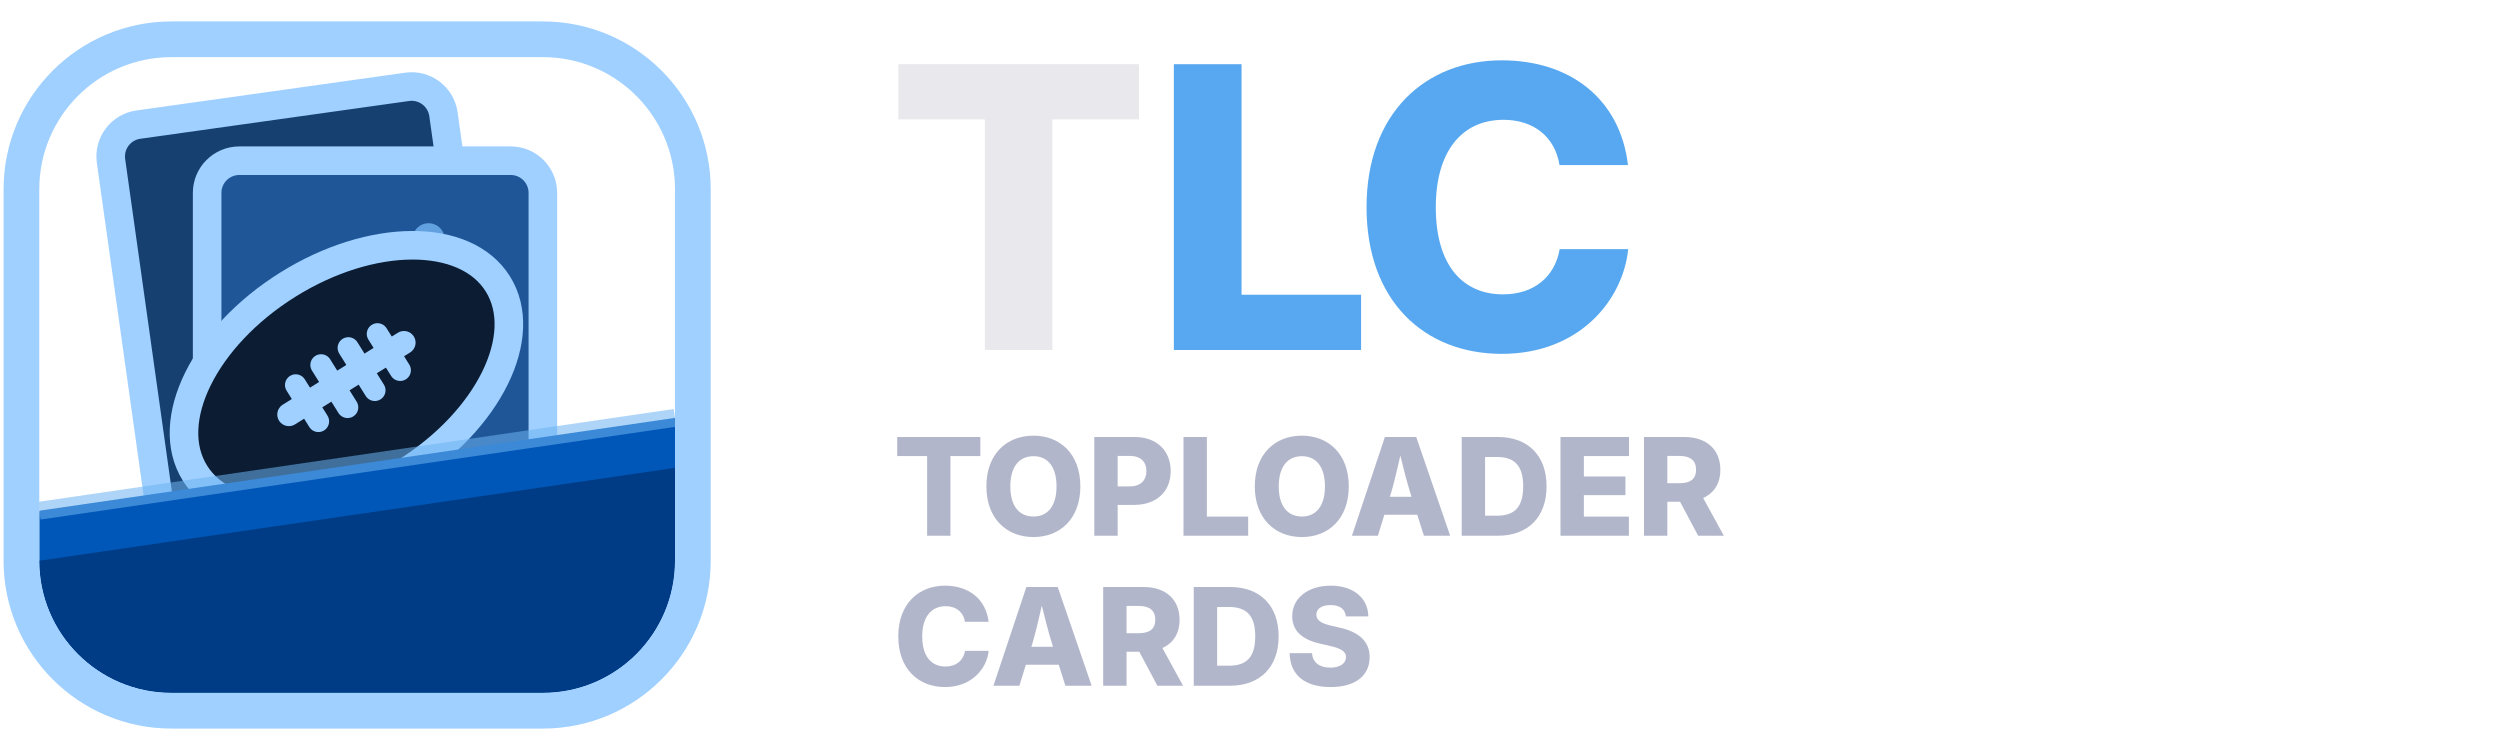
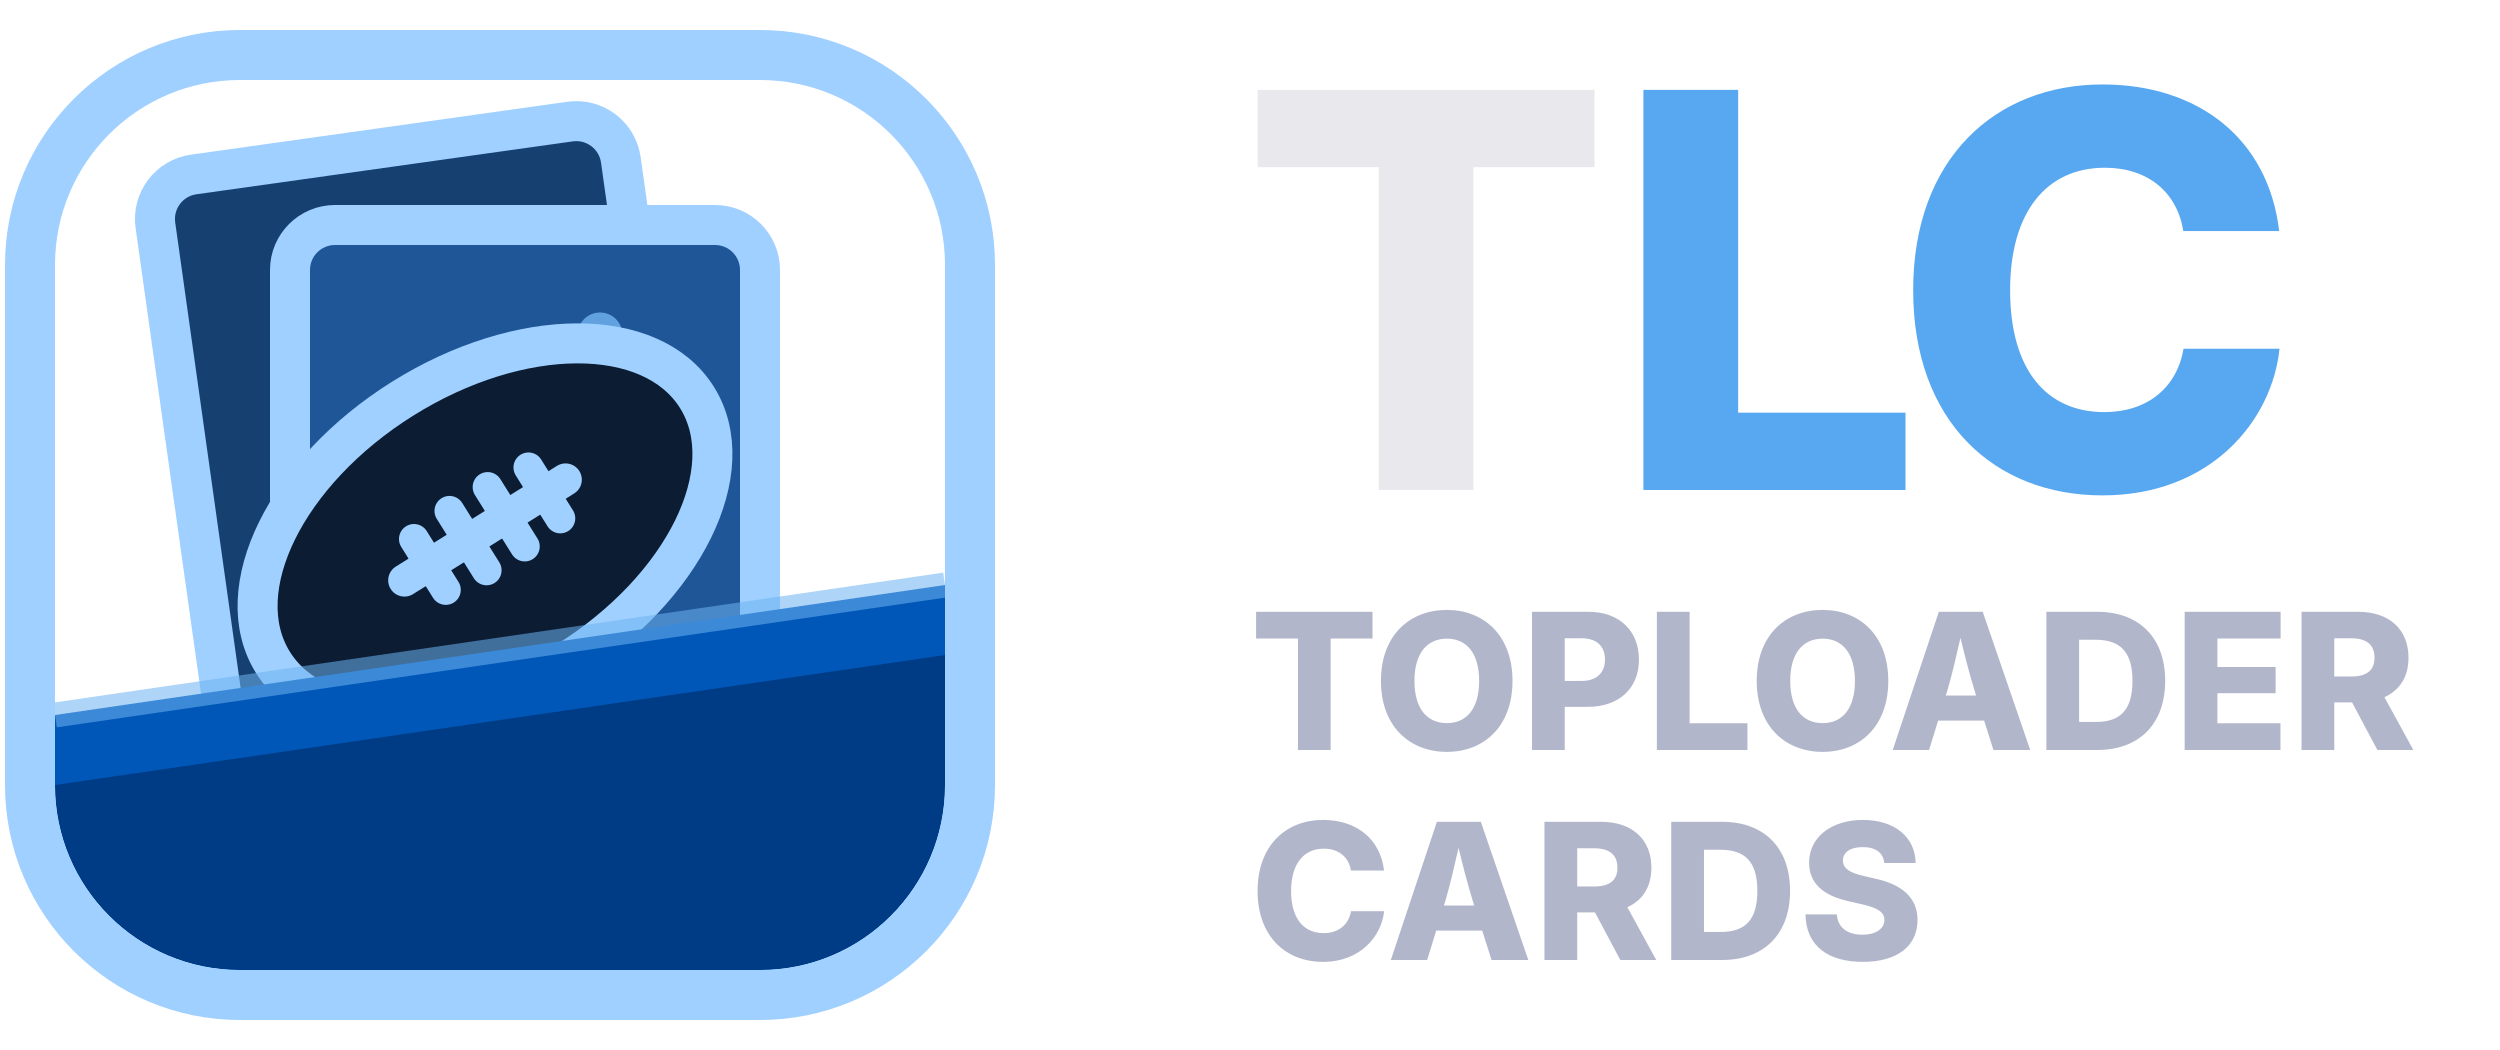
- <svg xmlns="http://www.w3.org/2000/svg" viewBox="0 0 700 210" width="700" height="210">
+ <svg xmlns="http://www.w3.org/2000/svg" viewBox="0 0 500 210" width="500" height="210">
  <g transform="translate(0 5)">
    <rect x="6" y="6" width="188" height="188" rx="42" fill="none" />
    <g transform="rotate(-8 85 86)">
      <rect x="38" y="24" width="94" height="124" rx="9" fill="#16406f" stroke="#9fd0ff" stroke-width="8" />
    </g>
    <rect x="58" y="40" width="94" height="124" rx="9" fill="#1f5698" stroke="#9fd0ff" stroke-width="8" />
    <path d="M78 150 L120 62" stroke="#7fc0ff" stroke-width="9" stroke-linecap="round" opacity="0.7" />
    <path d="M96 152 L130 84" stroke="#7fc0ff" stroke-width="4" stroke-linecap="round" opacity="0.5" />
    <g transform="rotate(-32 97 101)">
      <ellipse cx="97" cy="101" rx="50" ry="31" fill="#0b1c33" stroke="#9fd0ff" stroke-width="8" />
      <path d="M78 101 H116" stroke="#9fd0ff" stroke-width="6.5" stroke-linecap="round" />
      <path d="M84 95 V107 M93 94 V108 M102 94 V108 M111 95 V107" stroke="#9fd0ff" stroke-width="6" stroke-linecap="round" />
    </g>
    <path d="M11 138 L189 112 V152 A37 37 0 0 1 152 189 H48 A37 37 0 0 1 11 152 Z" fill="#0057b8" />
    <path d="M11 152 L189 126 V152 A37 37 0 0 1 152 189 H48 A37 37 0 0 1 11 152 Z" fill="#003c85" />
    <path d="M11 138 L189 112" stroke="#6bb2f0" stroke-width="5" opacity="0.55" />
    <rect x="6" y="6" width="188" height="188" rx="42" fill="none" stroke="#9fd0ff" stroke-width="10" />
  </g>
  <g font-family="Inter, Helvetica, Arial, sans-serif" font-weight="800">
    <text x="248" y="98" font-size="110" letter-spacing="-3.3" fill="#e9e9ed">T<tspan fill="#57a8f0">LC</tspan>
    </text>
    <text x="250" y="150" font-size="38" letter-spacing="0.2" fill="#b2b6ca">TOPLOADER</text>
    <text x="250" y="192" font-size="38" letter-spacing="0.2" fill="#b2b6ca">CARDS</text>
  </g>
</svg>
